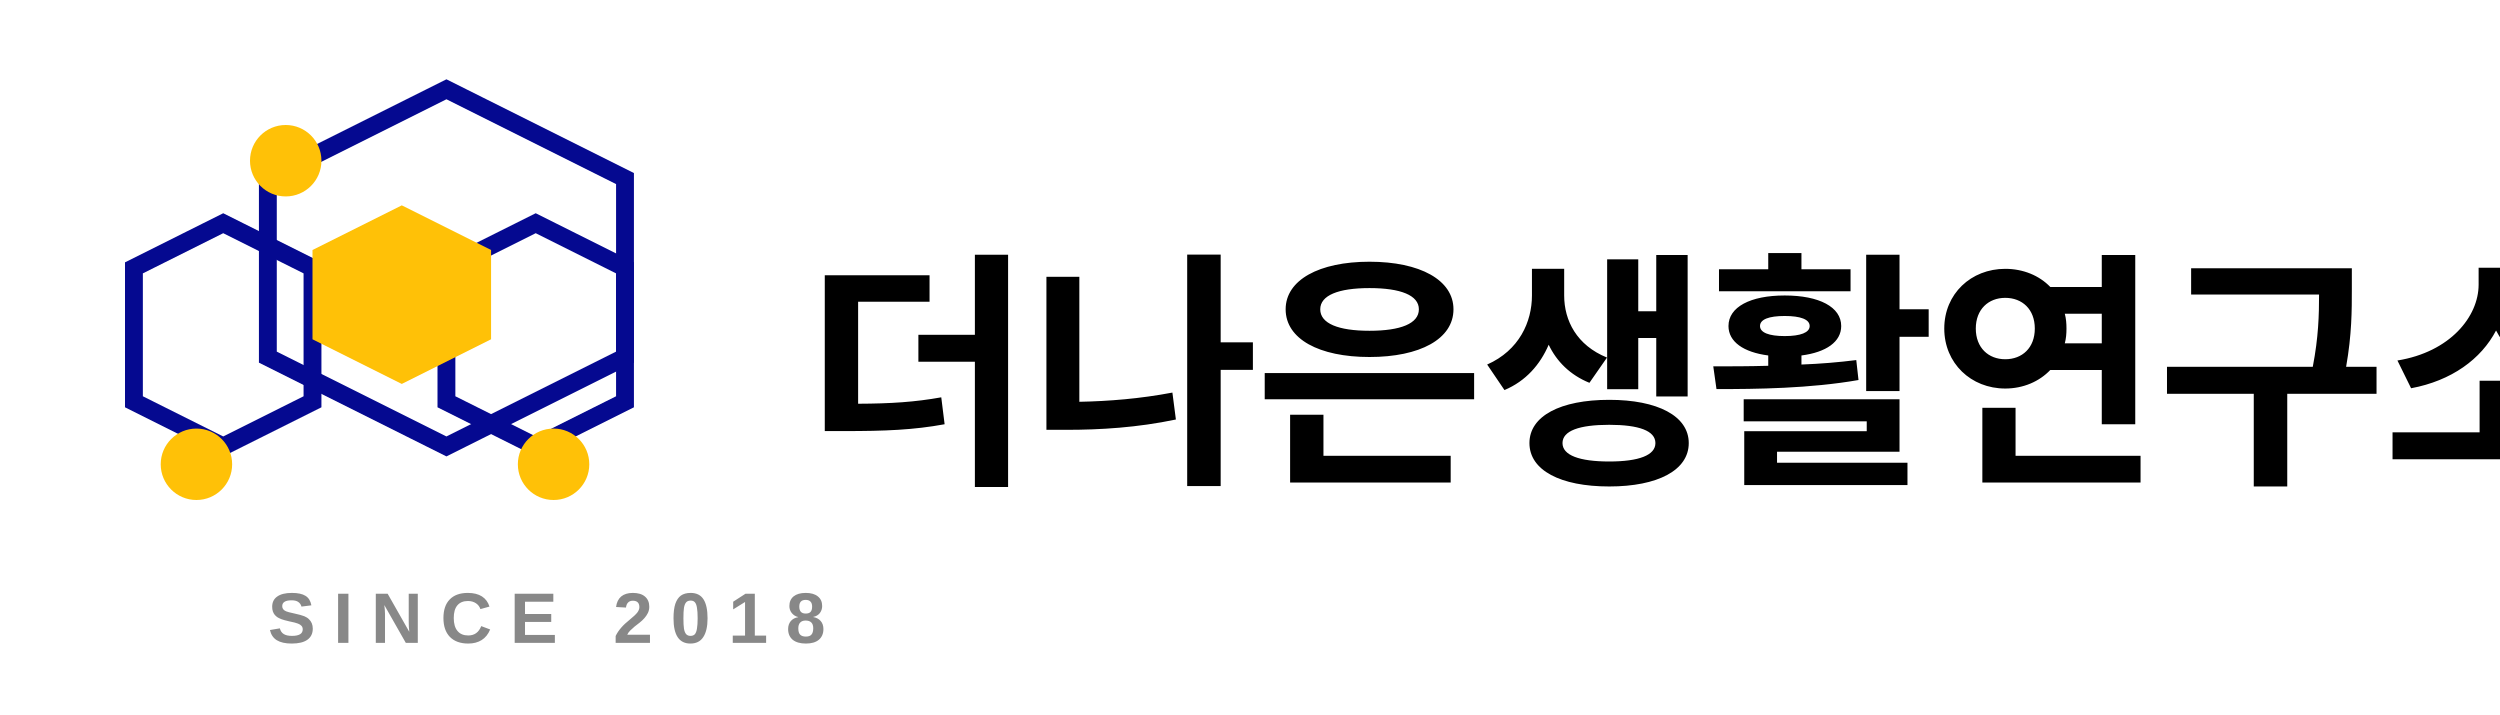
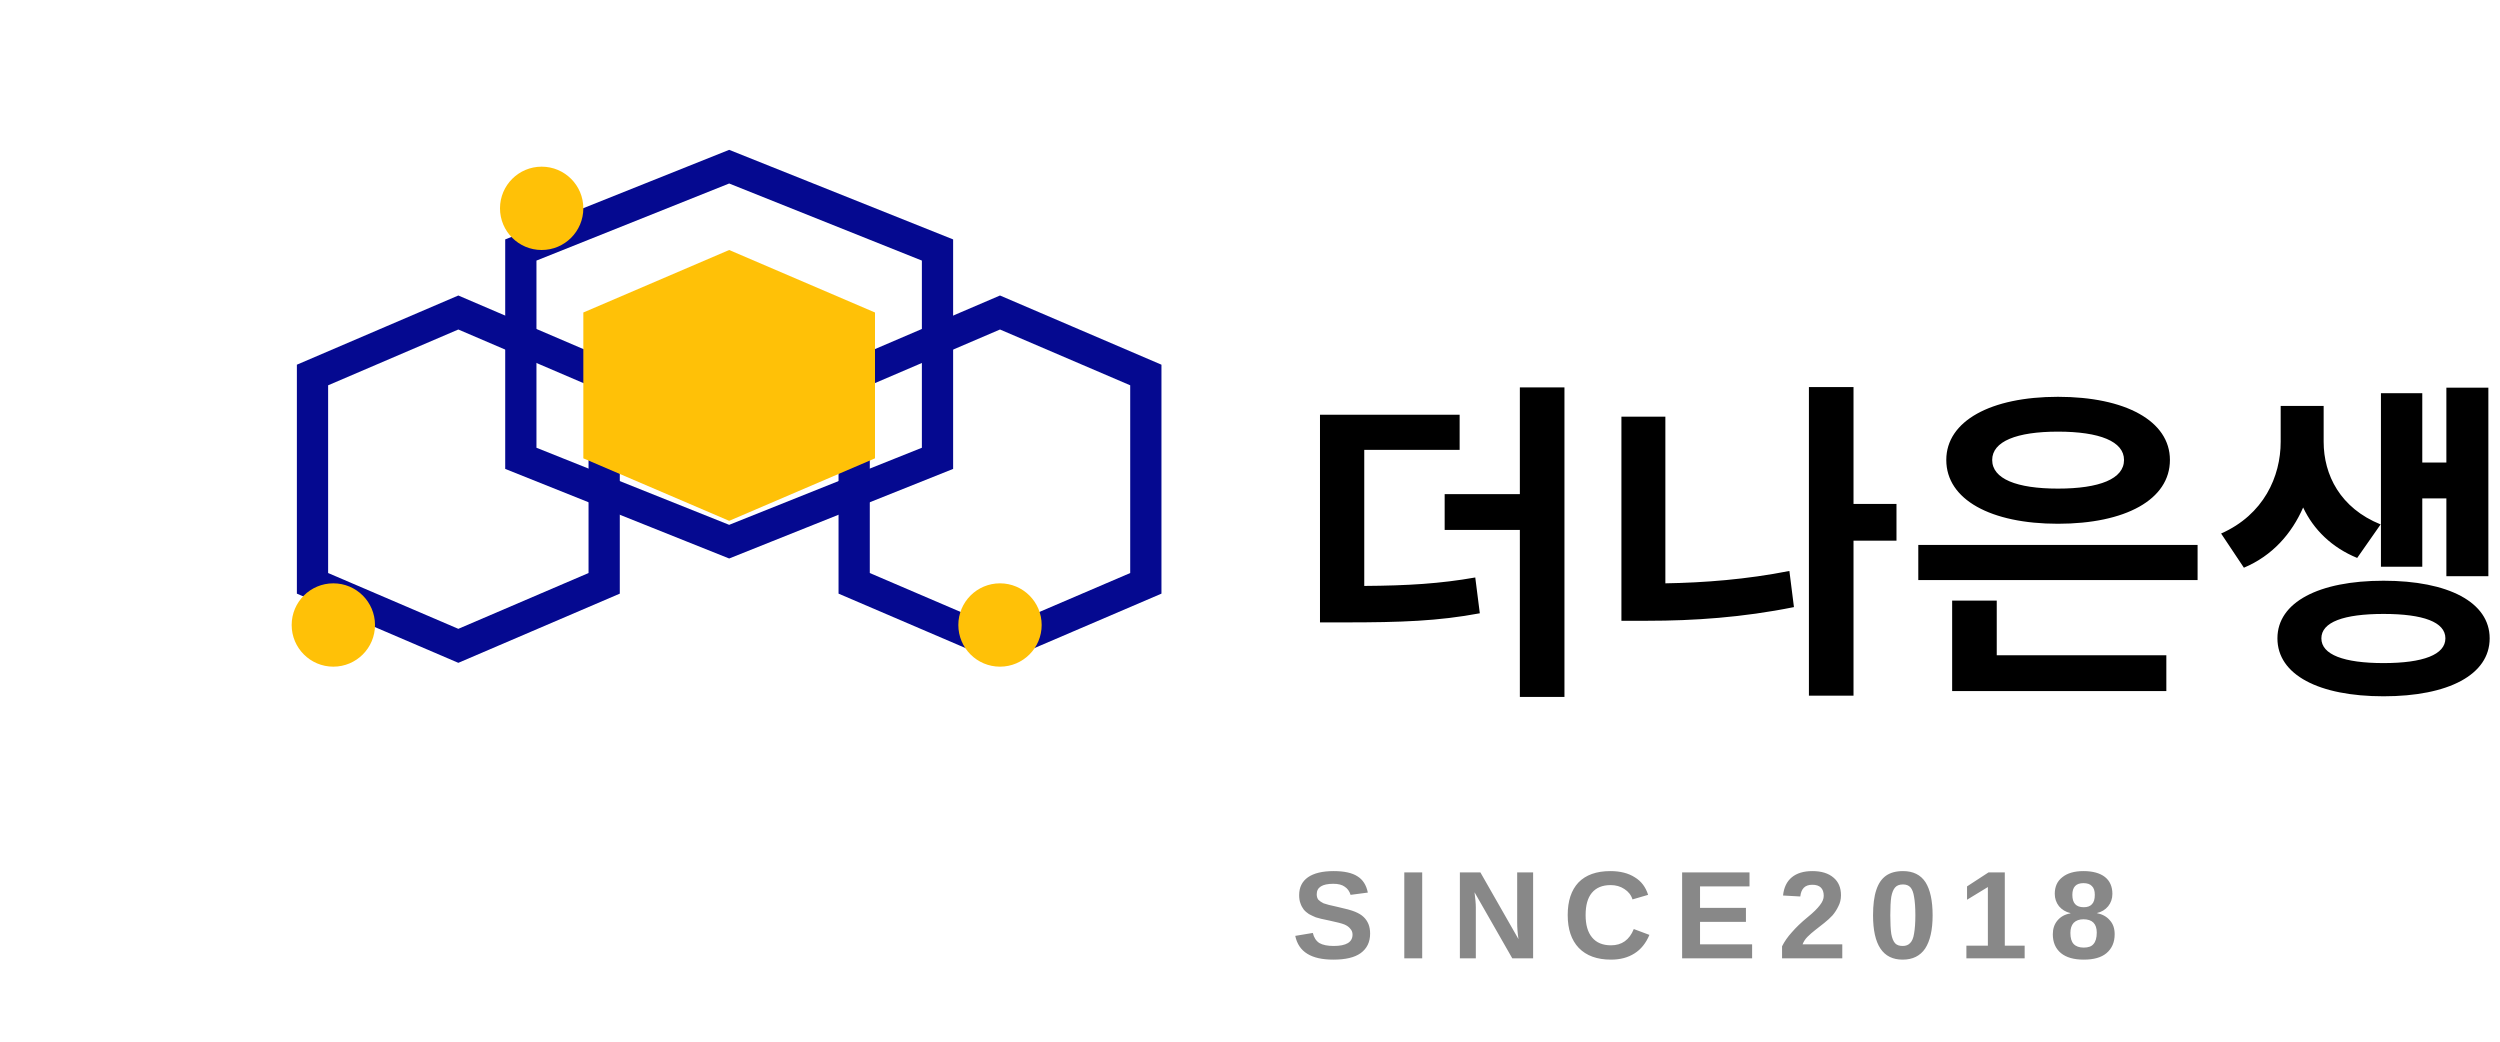
- <svg xmlns="http://www.w3.org/2000/svg" width="280" height="80" viewBox="0 0 280 80" fill="none">
-   <g id="hexagon-logo">
-     <path d="M 30 20 L 50 10 L 70 20 L 70 40 L 50 50 L 30 40 Z" stroke="#050990" stroke-width="2" fill="none" />
-     <path d="M 15 30 L 25 25 L 35 30 L 35 45 L 25 50 L 15 45 Z" stroke="#050990" stroke-width="2" fill="none" />
-     <path d="M 50 30 L 60 25 L 70 30 L 70 45 L 60 50 L 50 45 Z" stroke="#050990" stroke-width="2" fill="none" />
-     <path d="M 35 28 L 45 23 L 55 28 L 55 38 L 45 43 L 35 38 Z" fill="#FFC107" />
-     <circle cx="32" cy="18" r="4" fill="#FFC107" />
-     <circle cx="22" cy="52" r="4" fill="#FFC107" />
-     <circle cx="62" cy="52" r="4" fill="#FFC107" />
+ <svg xmlns="http://www.w3.org/2000/svg" width="120" height="50" viewBox="0 0 120 50" fill="none">
+   <g id="hexagons">
+     <path d="M 25 12 L 35 8 L 45 12 L 45 22 L 35 26 L 25 22 Z" stroke="#050990" stroke-width="1.5" fill="none" />
+     <path d="M 15 18 L 22 15 L 29 18 L 29 28 L 22 31 L 15 28 Z" stroke="#050990" stroke-width="1.5" fill="none" />
+     <path d="M 41 18 L 48 15 L 55 18 L 55 28 L 48 31 L 41 28 Z" stroke="#050990" stroke-width="1.5" fill="none" />
+     <path d="M 28 15 L 35 12 L 42 15 L 42 22 L 35 25 L 28 22 Z" fill="#FFC107" />
+     <circle cx="26" cy="10" r="2" fill="#FFC107" />
+     <circle cx="16" cy="30" r="2" fill="#FFC107" />
+     <circle cx="48" cy="30" r="2" fill="#FFC107" />
  </g>
-   <text x="90" y="52" font-family="'Noto Sans KR', 'Malgun Gothic', sans-serif" font-size="28" font-weight="900" fill="#000000" letter-spacing="-0.5">더나은생활연구소</text>
-   <text x="30" y="72" font-family="Arial, sans-serif" font-size="8" font-weight="700" fill="#888888" letter-spacing="2">SINCE 2018</text>
+   <text x="62" y="32" font-family="'Noto Sans KR', sans-serif" font-size="16" font-weight="900" fill="#000000">더나은생활연구소</text>
+   <text x="62" y="46" font-family="Arial, sans-serif" font-size="6" font-weight="700" fill="#888888" letter-spacing="1">SINCE2018</text>
</svg>
